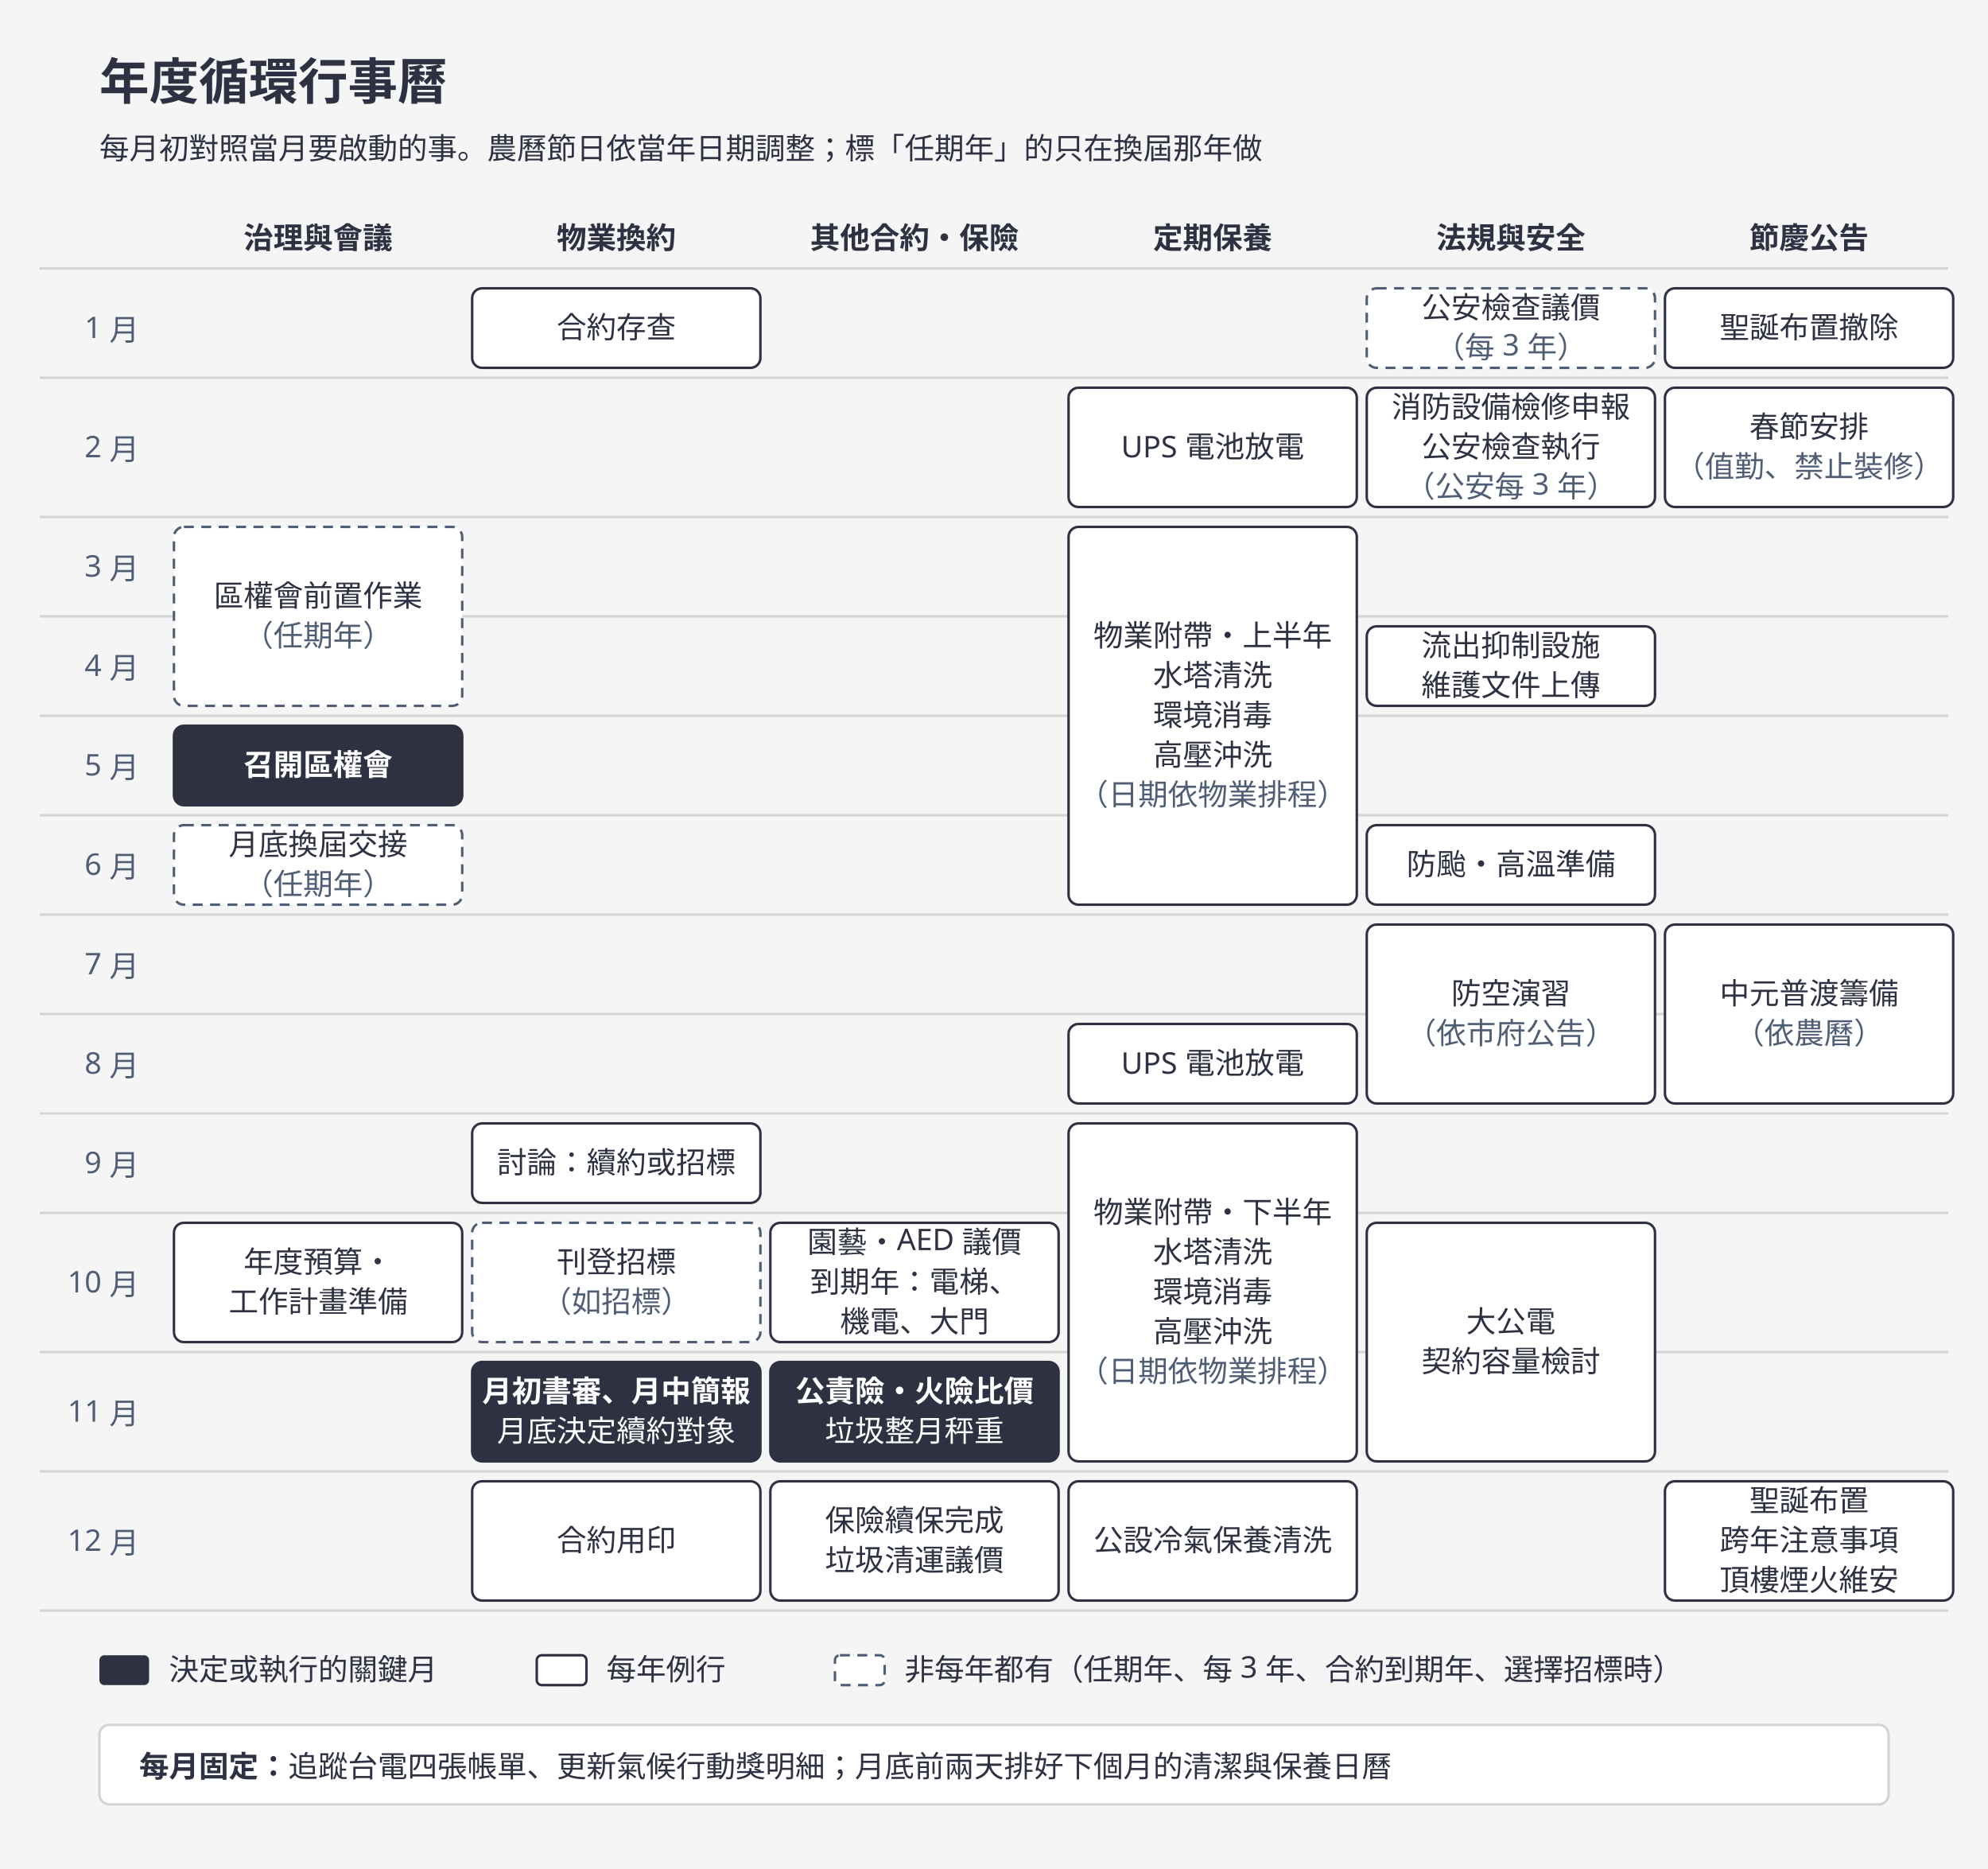
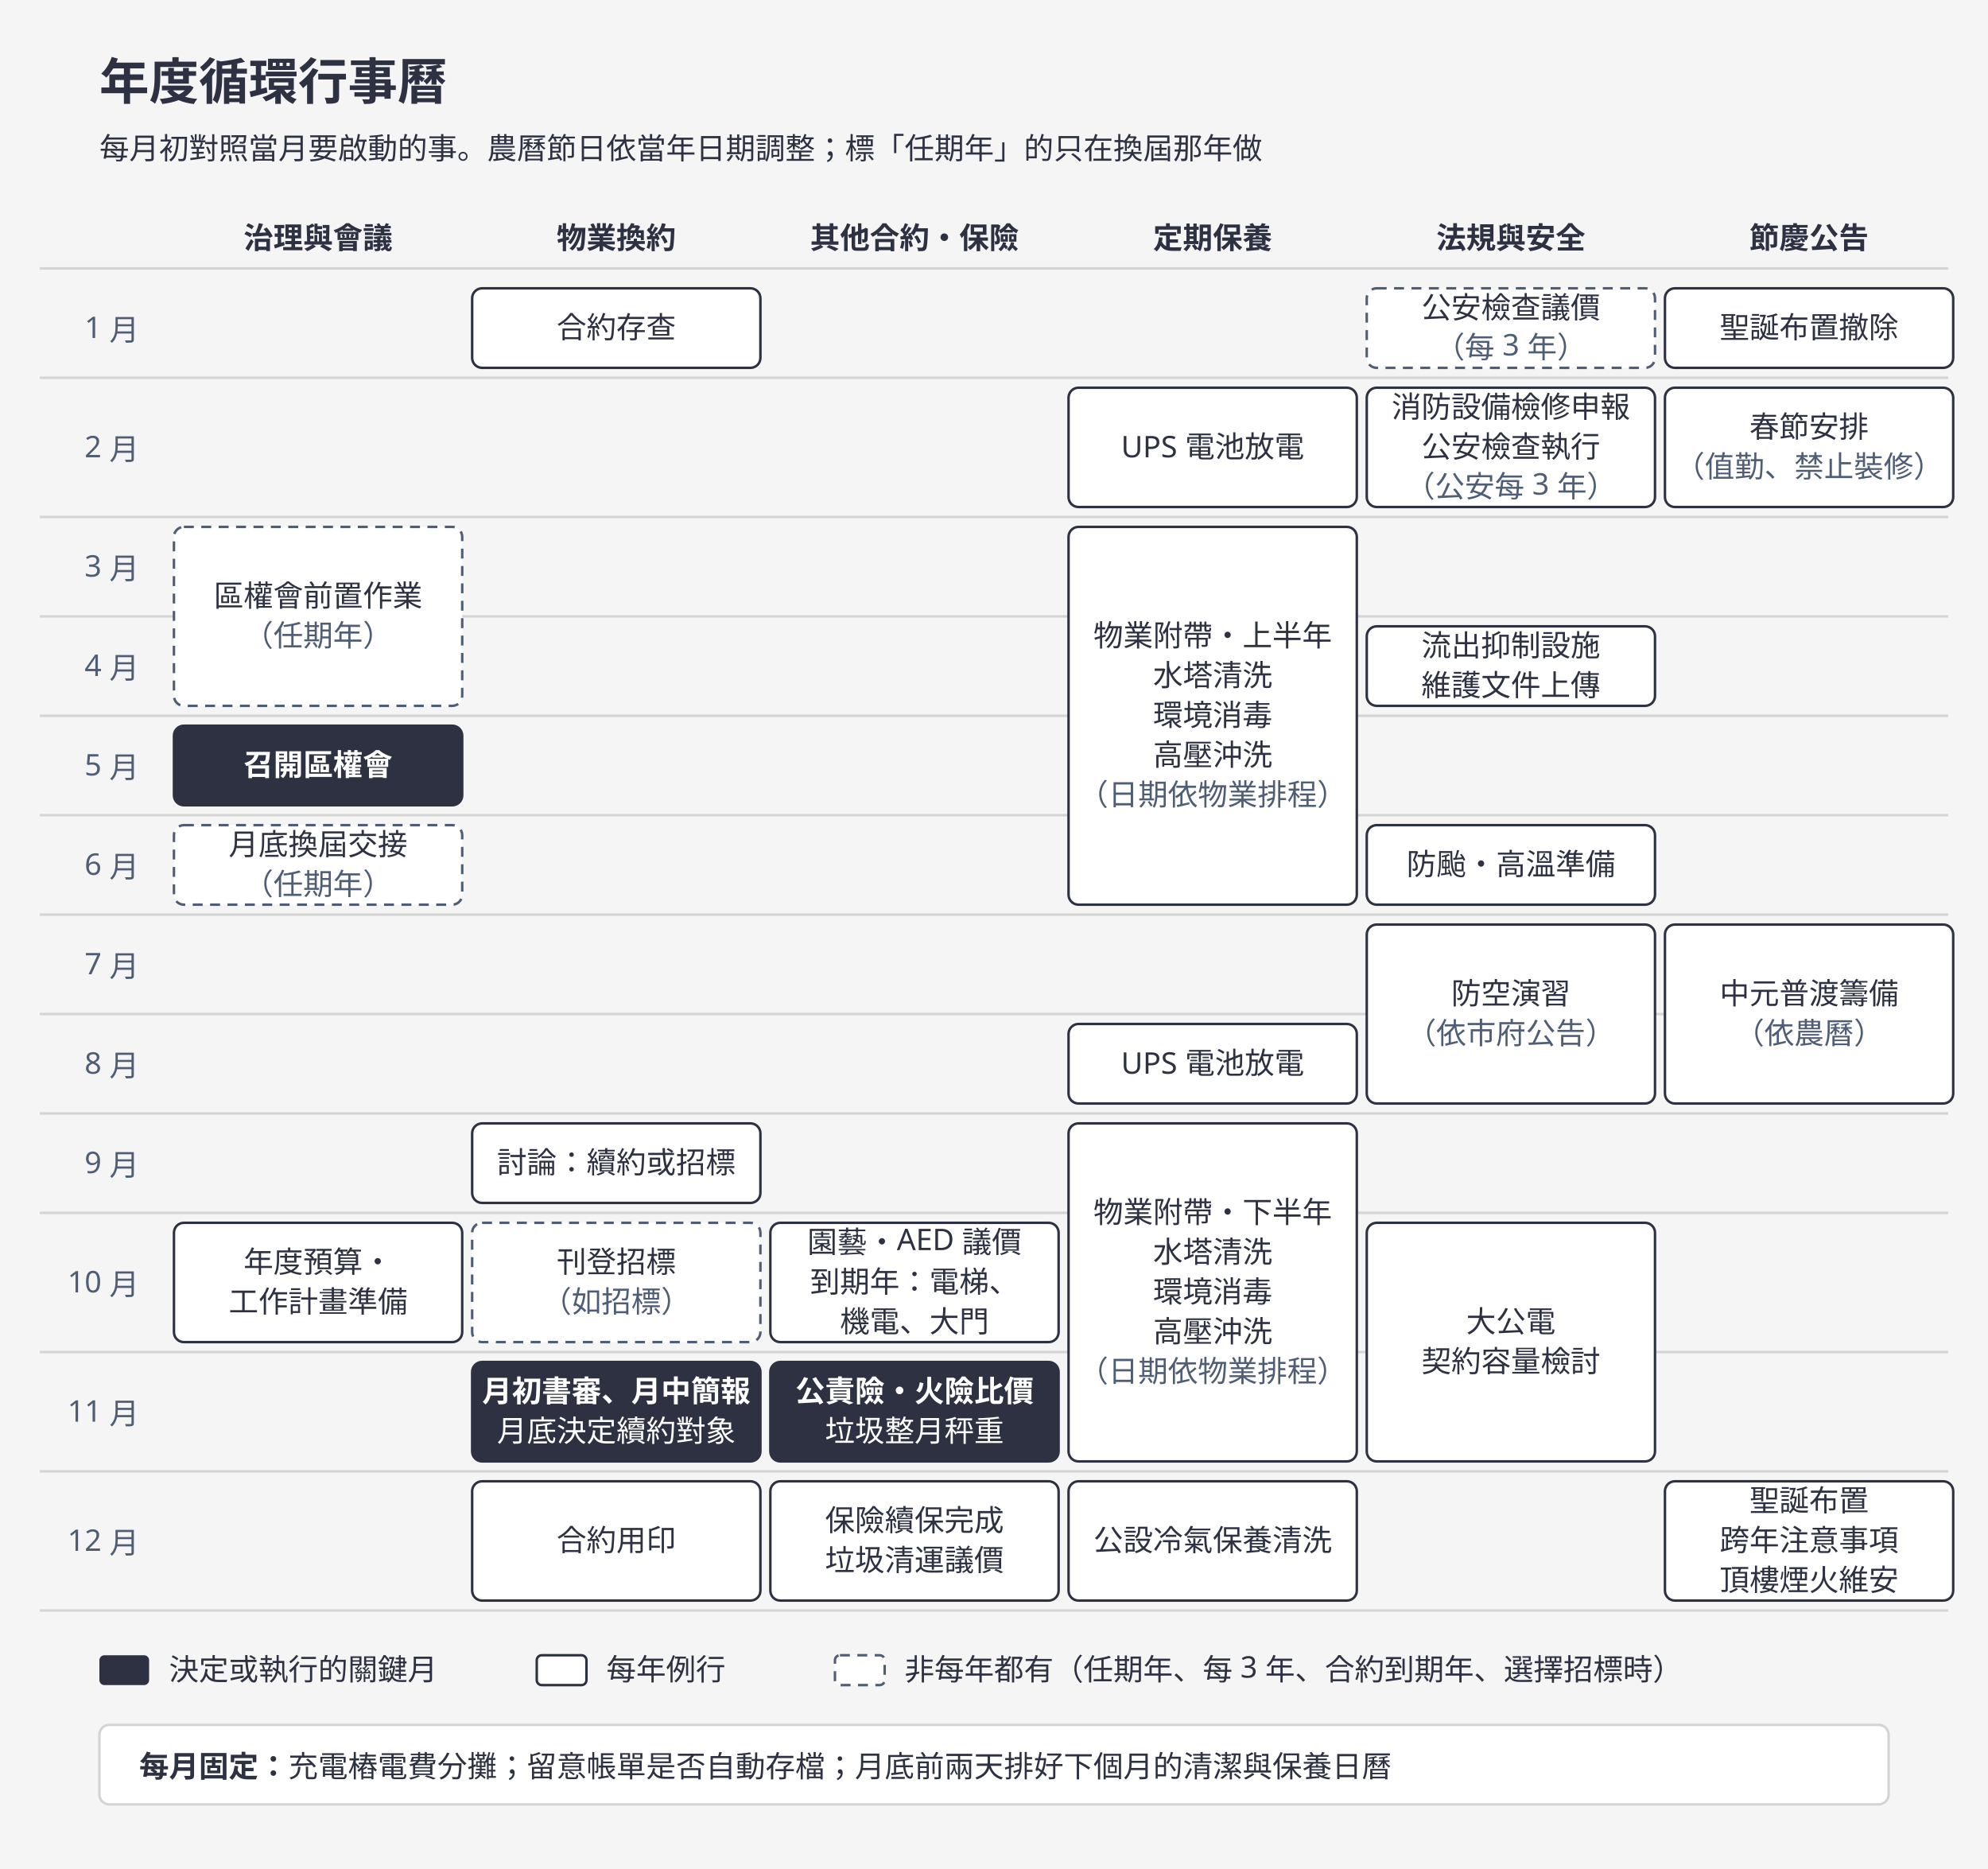
<svg xmlns="http://www.w3.org/2000/svg" viewBox="0 0 800 752" width="800" height="752" role="img" aria-labelledby="cal-title cal-desc" font-family="'Noto Sans TC','Microsoft JhengHei','PingFang TC',sans-serif">
  <rect width="800" height="752" fill="#f5f5f5" />
  <text x="40" y="40" fill="#2d3142" font-size="20" font-weight="700">年度循環行事曆</text>
  <text x="40" y="64" fill="#2d3142" font-size="12">每月初對照當月要啟動的事。農曆節日依當年日期調整；標「任期年」的只在換屆那年做</text>
  <text x="128" y="100" fill="#2d3142" font-size="12" font-weight="700" text-anchor="middle">治理與會議</text>
  <text x="248" y="100" fill="#2d3142" font-size="12" font-weight="700" text-anchor="middle">物業換約</text>
  <text x="368" y="100" fill="#2d3142" font-size="12" font-weight="700" text-anchor="middle">其他合約・保險</text>
  <text x="488" y="100" fill="#2d3142" font-size="12" font-weight="700" text-anchor="middle">定期保養</text>
  <text x="608" y="100" fill="#2d3142" font-size="12" font-weight="700" text-anchor="middle">法規與安全</text>
  <text x="728" y="100" fill="#2d3142" font-size="12" font-weight="700" text-anchor="middle">節慶公告</text>
  <line x1="16" y1="108" x2="784" y2="108" stroke="#d4d4d4" stroke-width="1" />
  <line x1="16" y1="152" x2="784" y2="152" stroke="#d4d4d4" stroke-width="1" />
  <text x="56" y="136.0" fill="#4f5d75" font-size="12" text-anchor="end">1 月</text>
  <line x1="16" y1="208" x2="784" y2="208" stroke="#d4d4d4" stroke-width="1" />
  <text x="56" y="184.0" fill="#4f5d75" font-size="12" text-anchor="end">2 月</text>
  <line x1="16" y1="248" x2="784" y2="248" stroke="#d4d4d4" stroke-width="1" />
  <text x="56" y="232.0" fill="#4f5d75" font-size="12" text-anchor="end">3 月</text>
  <line x1="16" y1="288" x2="784" y2="288" stroke="#d4d4d4" stroke-width="1" />
  <text x="56" y="272.0" fill="#4f5d75" font-size="12" text-anchor="end">4 月</text>
  <line x1="16" y1="328" x2="784" y2="328" stroke="#d4d4d4" stroke-width="1" />
  <text x="56" y="312.0" fill="#4f5d75" font-size="12" text-anchor="end">5 月</text>
  <line x1="16" y1="368" x2="784" y2="368" stroke="#d4d4d4" stroke-width="1" />
  <text x="56" y="352.0" fill="#4f5d75" font-size="12" text-anchor="end">6 月</text>
  <line x1="16" y1="408" x2="784" y2="408" stroke="#d4d4d4" stroke-width="1" />
  <text x="56" y="392.0" fill="#4f5d75" font-size="12" text-anchor="end">7 月</text>
  <line x1="16" y1="448" x2="784" y2="448" stroke="#d4d4d4" stroke-width="1" />
  <text x="56" y="432.0" fill="#4f5d75" font-size="12" text-anchor="end">8 月</text>
  <line x1="16" y1="488" x2="784" y2="488" stroke="#d4d4d4" stroke-width="1" />
  <text x="56" y="472.0" fill="#4f5d75" font-size="12" text-anchor="end">9 月</text>
  <line x1="16" y1="544" x2="784" y2="544" stroke="#d4d4d4" stroke-width="1" />
  <text x="56" y="520.0" fill="#4f5d75" font-size="12" text-anchor="end">10 月</text>
  <line x1="16" y1="592" x2="784" y2="592" stroke="#d4d4d4" stroke-width="1" />
  <text x="56" y="572.0" fill="#4f5d75" font-size="12" text-anchor="end">11 月</text>
  <line x1="16" y1="648" x2="784" y2="648" stroke="#d4d4d4" stroke-width="1" />
  <text x="56" y="624.0" fill="#4f5d75" font-size="12" text-anchor="end">12 月</text>
  <rect x="70" y="212" width="116" height="72" rx="4" fill="#ffffff" stroke="#4f5d75" stroke-width="1" stroke-dasharray="4,3" />
  <text x="128" y="244.0" fill="#2d3142" font-size="12" text-anchor="middle">區權會前置作業</text>
  <text x="128" y="260.0" fill="#4f5d75" font-size="12" text-anchor="middle">（任期年）</text>
  <rect x="70" y="292" width="116" height="32" rx="4" fill="#2d3142" stroke="#2d3142" stroke-width="1" />
  <text x="128" y="312.0" fill="#ffffff" font-size="12" font-weight="700" text-anchor="middle">召開區權會</text>
  <rect x="70" y="332" width="116" height="32" rx="4" fill="#ffffff" stroke="#4f5d75" stroke-width="1" stroke-dasharray="4,3" />
  <text x="128" y="344.0" fill="#2d3142" font-size="12" text-anchor="middle">月底換屆交接</text>
  <text x="128" y="360.0" fill="#4f5d75" font-size="12" text-anchor="middle">（任期年）</text>
  <rect x="70" y="492" width="116" height="48" rx="4" fill="#ffffff" stroke="#2d3142" stroke-width="1" />
  <text x="128" y="512.0" fill="#2d3142" font-size="12" text-anchor="middle">年度預算・</text>
  <text x="128" y="528.0" fill="#2d3142" font-size="12" text-anchor="middle">工作計畫準備</text>
  <rect x="190" y="116" width="116" height="32" rx="4" fill="#ffffff" stroke="#2d3142" stroke-width="1" />
  <text x="248" y="136.0" fill="#2d3142" font-size="12" text-anchor="middle">合約存查</text>
  <rect x="190" y="452" width="116" height="32" rx="4" fill="#ffffff" stroke="#2d3142" stroke-width="1" />
  <text x="248" y="472.0" fill="#2d3142" font-size="12" text-anchor="middle">討論：續約或招標</text>
  <rect x="190" y="492" width="116" height="48" rx="4" fill="#ffffff" stroke="#4f5d75" stroke-width="1" stroke-dasharray="4,3" />
  <text x="248" y="512.0" fill="#2d3142" font-size="12" text-anchor="middle">刊登招標</text>
  <text x="248" y="528.0" fill="#4f5d75" font-size="12" text-anchor="middle">（如招標）</text>
  <rect x="190" y="548" width="116" height="40" rx="4" fill="#2d3142" stroke="#2d3142" stroke-width="1" />
  <text x="248" y="564.0" fill="#ffffff" font-size="12" font-weight="700" text-anchor="middle">月初書審、月中簡報</text>
  <text x="248" y="580.0" fill="#ffffff" font-size="12" text-anchor="middle">月底決定續約對象</text>
  <rect x="190" y="596" width="116" height="48" rx="4" fill="#ffffff" stroke="#2d3142" stroke-width="1" />
  <text x="248" y="624.0" fill="#2d3142" font-size="12" text-anchor="middle">合約用印</text>
  <rect x="310" y="492" width="116" height="48" rx="4" fill="#ffffff" stroke="#2d3142" stroke-width="1" />
  <text x="368" y="504.0" fill="#2d3142" font-size="12" text-anchor="middle">園藝・AED 議價</text>
  <text x="368" y="520.0" fill="#2d3142" font-size="12" text-anchor="middle">到期年：電梯、</text>
  <text x="368" y="536.0" fill="#2d3142" font-size="12" text-anchor="middle">機電、大門</text>
  <rect x="310" y="548" width="116" height="40" rx="4" fill="#2d3142" stroke="#2d3142" stroke-width="1" />
  <text x="368" y="564.0" fill="#ffffff" font-size="12" font-weight="700" text-anchor="middle">公責險・火險比價</text>
  <text x="368" y="580.0" fill="#ffffff" font-size="12" text-anchor="middle">垃圾整月秤重</text>
  <rect x="310" y="596" width="116" height="48" rx="4" fill="#ffffff" stroke="#2d3142" stroke-width="1" />
  <text x="368" y="616.0" fill="#2d3142" font-size="12" text-anchor="middle">保險續保完成</text>
  <text x="368" y="632.0" fill="#2d3142" font-size="12" text-anchor="middle">垃圾清運議價</text>
  <rect x="430" y="156" width="116" height="48" rx="4" fill="#ffffff" stroke="#2d3142" stroke-width="1" />
  <text x="488" y="184.0" fill="#2d3142" font-size="12" text-anchor="middle">UPS 電池放電</text>
  <rect x="430" y="212" width="116" height="152" rx="4" fill="#ffffff" stroke="#2d3142" stroke-width="1" />
  <text x="488" y="260.0" fill="#2d3142" font-size="12" text-anchor="middle">物業附帶・上半年</text>
  <text x="488" y="276.0" fill="#2d3142" font-size="12" text-anchor="middle">水塔清洗</text>
  <text x="488" y="292.0" fill="#2d3142" font-size="12" text-anchor="middle">環境消毒</text>
  <text x="488" y="308.0" fill="#2d3142" font-size="12" text-anchor="middle">高壓沖洗</text>
  <text x="488" y="324.0" fill="#4f5d75" font-size="12" text-anchor="middle">（日期依物業排程）</text>
  <rect x="430" y="412" width="116" height="32" rx="4" fill="#ffffff" stroke="#2d3142" stroke-width="1" />
  <text x="488" y="432.0" fill="#2d3142" font-size="12" text-anchor="middle">UPS 電池放電</text>
  <rect x="430" y="452" width="116" height="136" rx="4" fill="#ffffff" stroke="#2d3142" stroke-width="1" />
  <text x="488" y="492.0" fill="#2d3142" font-size="12" text-anchor="middle">物業附帶・下半年</text>
  <text x="488" y="508.0" fill="#2d3142" font-size="12" text-anchor="middle">水塔清洗</text>
  <text x="488" y="524.0" fill="#2d3142" font-size="12" text-anchor="middle">環境消毒</text>
  <text x="488" y="540.0" fill="#2d3142" font-size="12" text-anchor="middle">高壓沖洗</text>
  <text x="488" y="556.0" fill="#4f5d75" font-size="12" text-anchor="middle">（日期依物業排程）</text>
  <rect x="430" y="596" width="116" height="48" rx="4" fill="#ffffff" stroke="#2d3142" stroke-width="1" />
  <text x="488" y="624.0" fill="#2d3142" font-size="12" text-anchor="middle">公設冷氣保養清洗</text>
  <rect x="550" y="116" width="116" height="32" rx="4" fill="#ffffff" stroke="#4f5d75" stroke-width="1" stroke-dasharray="4,3" />
  <text x="608" y="128.0" fill="#2d3142" font-size="12" text-anchor="middle">公安檢查議價</text>
  <text x="608" y="144.0" fill="#4f5d75" font-size="12" text-anchor="middle">（每 3 年）</text>
  <rect x="550" y="156" width="116" height="48" rx="4" fill="#ffffff" stroke="#2d3142" stroke-width="1" />
  <text x="608" y="168.0" fill="#2d3142" font-size="12" text-anchor="middle">消防設備檢修申報</text>
  <text x="608" y="184.0" fill="#2d3142" font-size="12" text-anchor="middle">公安檢查執行</text>
  <text x="608" y="200.0" fill="#4f5d75" font-size="12" text-anchor="middle">（公安每 3 年）</text>
  <rect x="550" y="252" width="116" height="32" rx="4" fill="#ffffff" stroke="#2d3142" stroke-width="1" />
  <text x="608" y="264.0" fill="#2d3142" font-size="12" text-anchor="middle">流出抑制設施</text>
  <text x="608" y="280.0" fill="#2d3142" font-size="12" text-anchor="middle">維護文件上傳</text>
  <rect x="550" y="332" width="116" height="32" rx="4" fill="#ffffff" stroke="#2d3142" stroke-width="1" />
  <text x="608" y="352.0" fill="#2d3142" font-size="12" text-anchor="middle">防颱・高溫準備</text>
  <rect x="550" y="372" width="116" height="72" rx="4" fill="#ffffff" stroke="#2d3142" stroke-width="1" />
  <text x="608" y="404.0" fill="#2d3142" font-size="12" text-anchor="middle">防空演習</text>
  <text x="608" y="420.0" fill="#4f5d75" font-size="12" text-anchor="middle">（依市府公告）</text>
  <rect x="550" y="492" width="116" height="96" rx="4" fill="#ffffff" stroke="#2d3142" stroke-width="1" />
  <text x="608" y="536.0" fill="#2d3142" font-size="12" text-anchor="middle">大公電</text>
  <text x="608" y="552.0" fill="#2d3142" font-size="12" text-anchor="middle">契約容量檢討</text>
  <rect x="670" y="116" width="116" height="32" rx="4" fill="#ffffff" stroke="#2d3142" stroke-width="1" />
  <text x="728" y="136.0" fill="#2d3142" font-size="12" text-anchor="middle">聖誕布置撤除</text>
  <rect x="670" y="156" width="116" height="48" rx="4" fill="#ffffff" stroke="#2d3142" stroke-width="1" />
  <text x="728" y="176.0" fill="#2d3142" font-size="12" text-anchor="middle">春節安排</text>
  <text x="728" y="192.0" fill="#4f5d75" font-size="12" text-anchor="middle">（值勤、禁止裝修）</text>
  <rect x="670" y="372" width="116" height="72" rx="4" fill="#ffffff" stroke="#2d3142" stroke-width="1" />
  <text x="728" y="404.0" fill="#2d3142" font-size="12" text-anchor="middle">中元普渡籌備</text>
  <text x="728" y="420.0" fill="#4f5d75" font-size="12" text-anchor="middle">（依農曆）</text>
  <rect x="670" y="596" width="116" height="48" rx="4" fill="#ffffff" stroke="#2d3142" stroke-width="1" />
  <text x="728" y="608.0" fill="#2d3142" font-size="12" text-anchor="middle">聖誕布置</text>
  <text x="728" y="624.0" fill="#2d3142" font-size="12" text-anchor="middle">跨年注意事項</text>
  <text x="728" y="640.0" fill="#2d3142" font-size="12" text-anchor="middle">頂樓煙火維安</text>
  <rect x="40" y="666" width="20" height="12" rx="2" fill="#2d3142" />
  <text x="68" y="676" fill="#2d3142" font-size="12">決定或執行的關鍵月</text>
  <rect x="216" y="666" width="20" height="12" rx="2" fill="#ffffff" stroke="#2d3142" />
  <text x="244" y="676" fill="#2d3142" font-size="12">每年例行</text>
  <rect x="336" y="666" width="20" height="12" rx="2" fill="#ffffff" stroke="#4f5d75" stroke-dasharray="4,3" />
  <text x="364" y="676" fill="#2d3142" font-size="12">非每年都有（任期年、每 3 年、合約到期年、選擇招標時）</text>
  <rect x="40" y="694" width="720" height="32" rx="4" fill="#ffffff" stroke="#d4d4d4" />
  <text x="56" y="715" fill="#2d3142" font-size="12">
-     <tspan font-weight="700">每月固定：</tspan>追蹤台電四張帳單、更新氣候行動獎明細；月底前兩天排好下個月的清潔與保養日曆</text>
+     <tspan font-weight="700">每月固定：</tspan>充電樁電費分攤；留意帳單是否自動存檔；月底前兩天排好下個月的清潔與保養日曆</text>
</svg>
